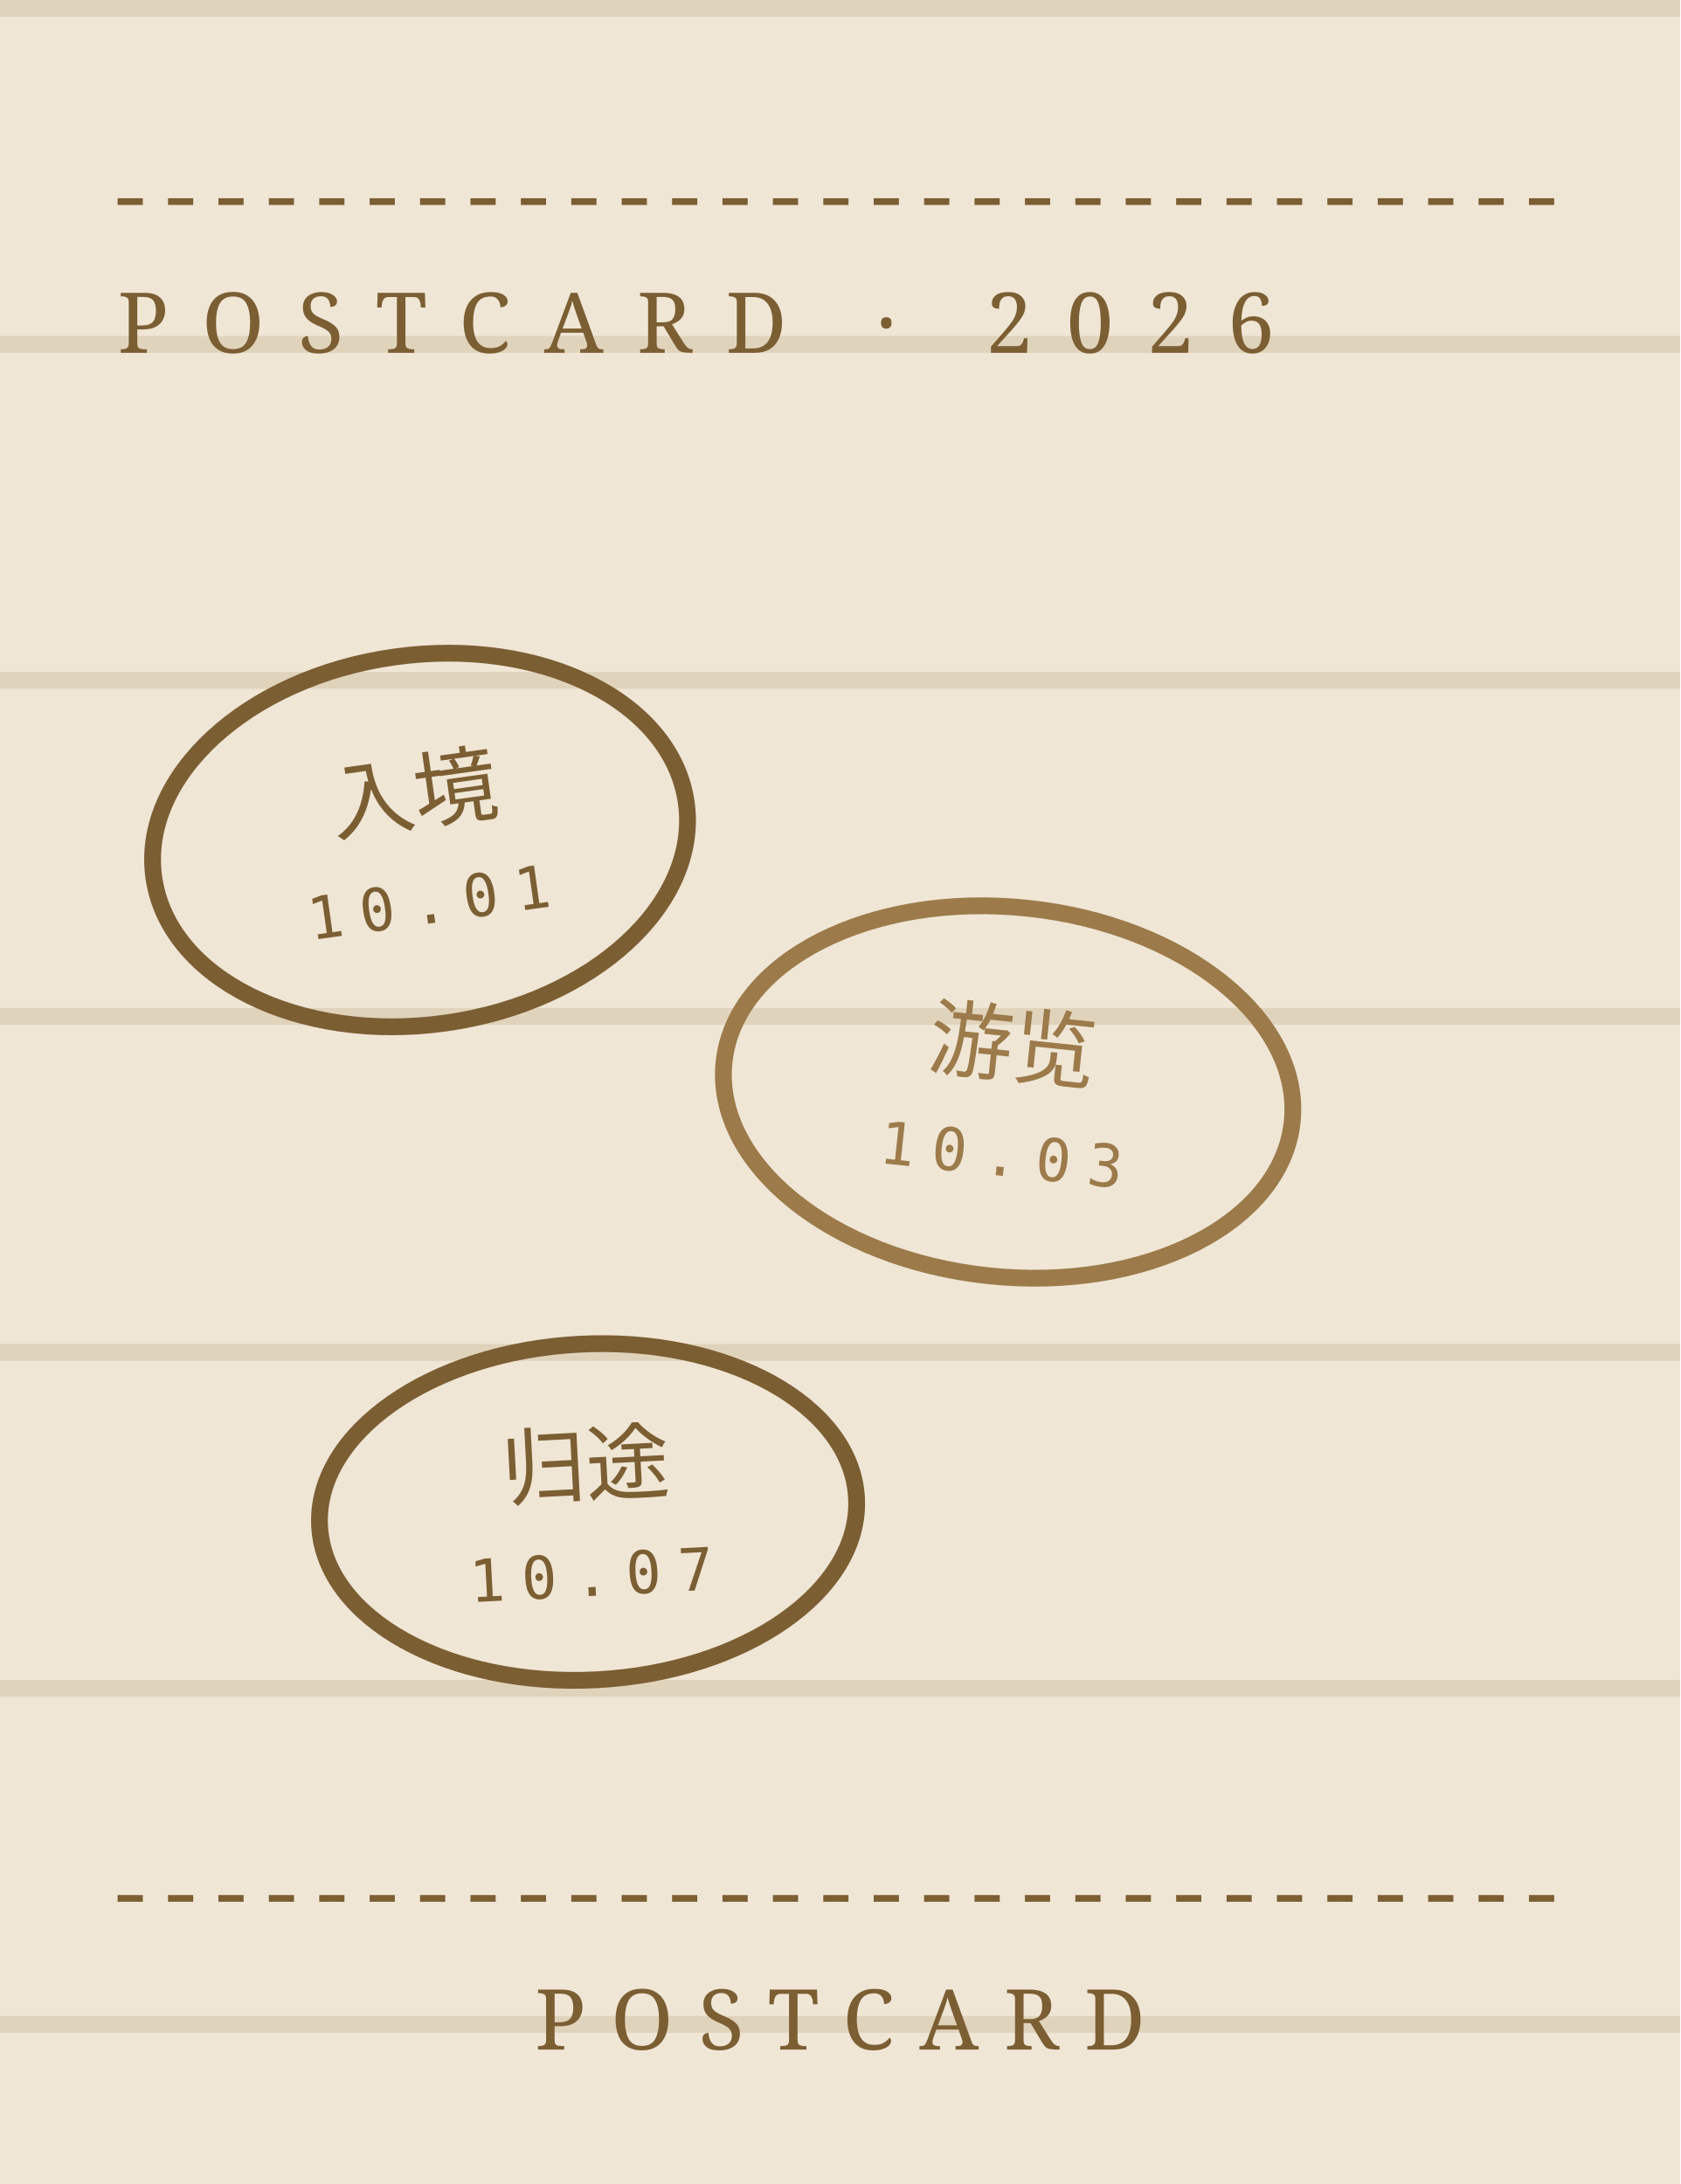
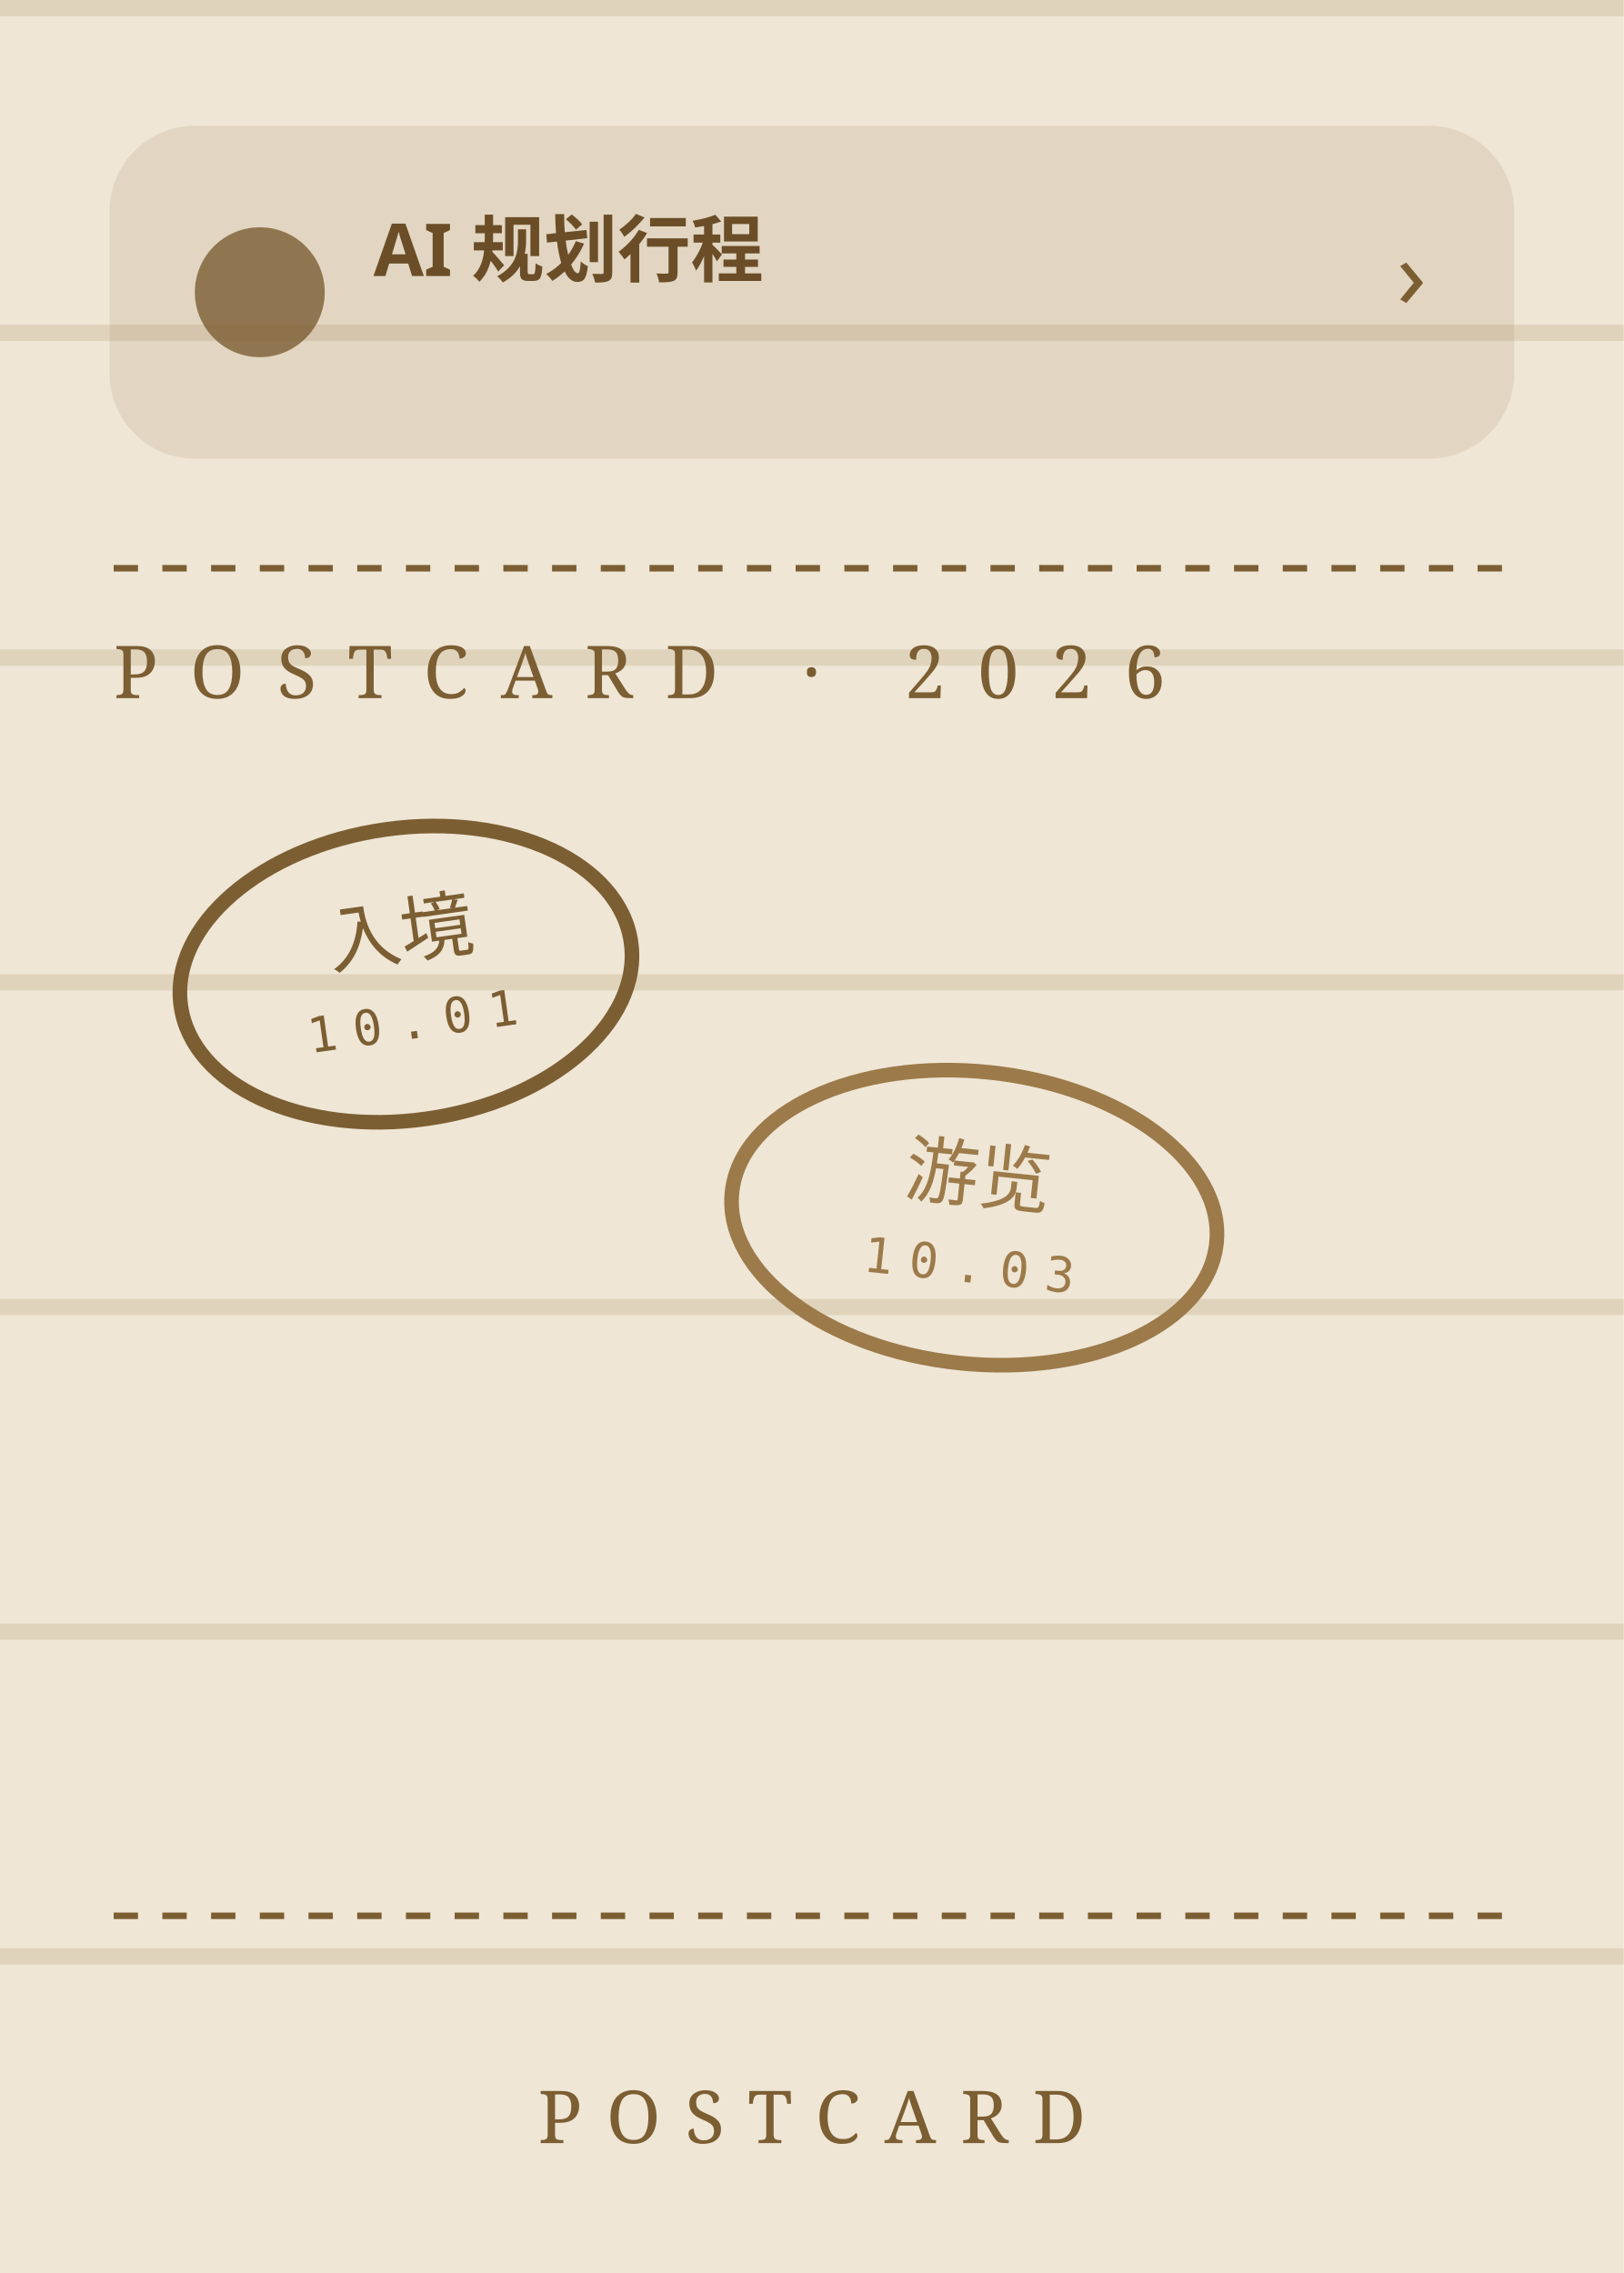
- <svg xmlns="http://www.w3.org/2000/svg" viewBox="0 0 200 260">
-   <rect width="200" height="260" fill="#EFE6D5" />
+ <svg xmlns="http://www.w3.org/2000/svg" viewBox="0 0 200 280">
+   <rect width="200" height="280" fill="#EFE6D5" />
  <g opacity="0.18" fill="#9C7A4A">
    <rect x="0" y="0" width="200" height="2" />
    <rect x="0" y="40" width="200" height="2" />
    <rect x="0" y="80" width="200" height="2" />
    <rect x="0" y="120" width="200" height="2" />
    <rect x="0" y="160" width="200" height="2" />
    <rect x="0" y="200" width="200" height="2" />
    <rect x="0" y="240" width="200" height="2" />
  </g>
-   <line x1="14" y1="24" x2="186" y2="24" stroke="#7C5E33" stroke-width="0.8" stroke-dasharray="3 3" />
-   <text x="14" y="42" font-family="serif" font-size="10" fill="#7C5E33" letter-spacing="4">POSTCARD · 2026</text>
-   <g transform="translate(50 100) rotate(-8)">
-     <ellipse cx="0" cy="0" rx="32" ry="22" fill="none" stroke="#7C5E33" stroke-width="2" />
-     <text font-family="serif" font-size="10" fill="#7C5E33" text-anchor="middle" dy="-2">入境</text>
-     <text font-family="monospace" font-size="7" fill="#7C5E33" text-anchor="middle" dy="10" letter-spacing="2">10.01</text>
+   <rect x="14" y="16" width="172" height="40" rx="10" fill="#7C5E33" opacity="0.12" stroke="#7C5E33" stroke-width="1" />
+   <circle cx="32" cy="36" r="8" fill="#7C5E33" opacity="0.8" />
+   <text x="46" y="34" font-family="sans-serif" font-size="9" fill="#6B4E28" font-weight="600">AI 规划行程</text>
+   <text x="172" y="38" font-family="sans-serif" font-size="12" fill="#7C5E33">›</text>
+   <line x1="14" y1="70" x2="186" y2="70" stroke="#7C5E33" stroke-width="0.8" stroke-dasharray="3 3" />
+   <text x="14" y="86" font-family="serif" font-size="9" fill="#7C5E33" letter-spacing="4">POSTCARD · 2026</text>
+   <g transform="translate(50 120) rotate(-8)">
+     <ellipse cx="0" cy="0" rx="28" ry="18" fill="none" stroke="#7C5E33" stroke-width="1.8" />
+     <text font-family="serif" font-size="9" fill="#7C5E33" text-anchor="middle" dy="-2">入境</text>
+     <text font-family="monospace" font-size="6" fill="#7C5E33" text-anchor="middle" dy="8" letter-spacing="2">10.01</text>
  </g>
-   <g transform="translate(120 130) rotate(6)">
-     <ellipse cx="0" cy="0" rx="34" ry="22" fill="none" stroke="#9C7A4A" stroke-width="2" />
-     <text font-family="serif" font-size="10" fill="#9C7A4A" text-anchor="middle" dy="-2">游览</text>
-     <text font-family="monospace" font-size="7" fill="#9C7A4A" text-anchor="middle" dy="10" letter-spacing="2">10.03</text>
+   <g transform="translate(120 150) rotate(6)">
+     <ellipse cx="0" cy="0" rx="30" ry="18" fill="none" stroke="#9C7A4A" stroke-width="1.8" />
+     <text font-family="serif" font-size="9" fill="#9C7A4A" text-anchor="middle" dy="-2">游览</text>
+     <text font-family="monospace" font-size="6" fill="#9C7A4A" text-anchor="middle" dy="8" letter-spacing="2">10.03</text>
  </g>
-   <g transform="translate(70 180) rotate(-3)">
-     <ellipse cx="0" cy="0" rx="32" ry="20" fill="none" stroke="#7C5E33" stroke-width="2" />
-     <text font-family="serif" font-size="10" fill="#7C5E33" text-anchor="middle" dy="-2">归途</text>
-     <text font-family="monospace" font-size="7" fill="#7C5E33" text-anchor="middle" dy="10" letter-spacing="2">10.07</text>
-   </g>
-   <line x1="14" y1="226" x2="186" y2="226" stroke="#7C5E33" stroke-width="0.8" stroke-dasharray="3 3" />
-   <text x="100" y="244" font-family="serif" font-size="10" fill="#7C5E33" text-anchor="middle" letter-spacing="3">POSTCARD</text>
+   <line x1="14" y1="236" x2="186" y2="236" stroke="#7C5E33" stroke-width="0.8" stroke-dasharray="3 3" />
+   <text x="100" y="264" font-family="serif" font-size="9" fill="#7C5E33" text-anchor="middle" letter-spacing="3">POSTCARD</text>
</svg>
